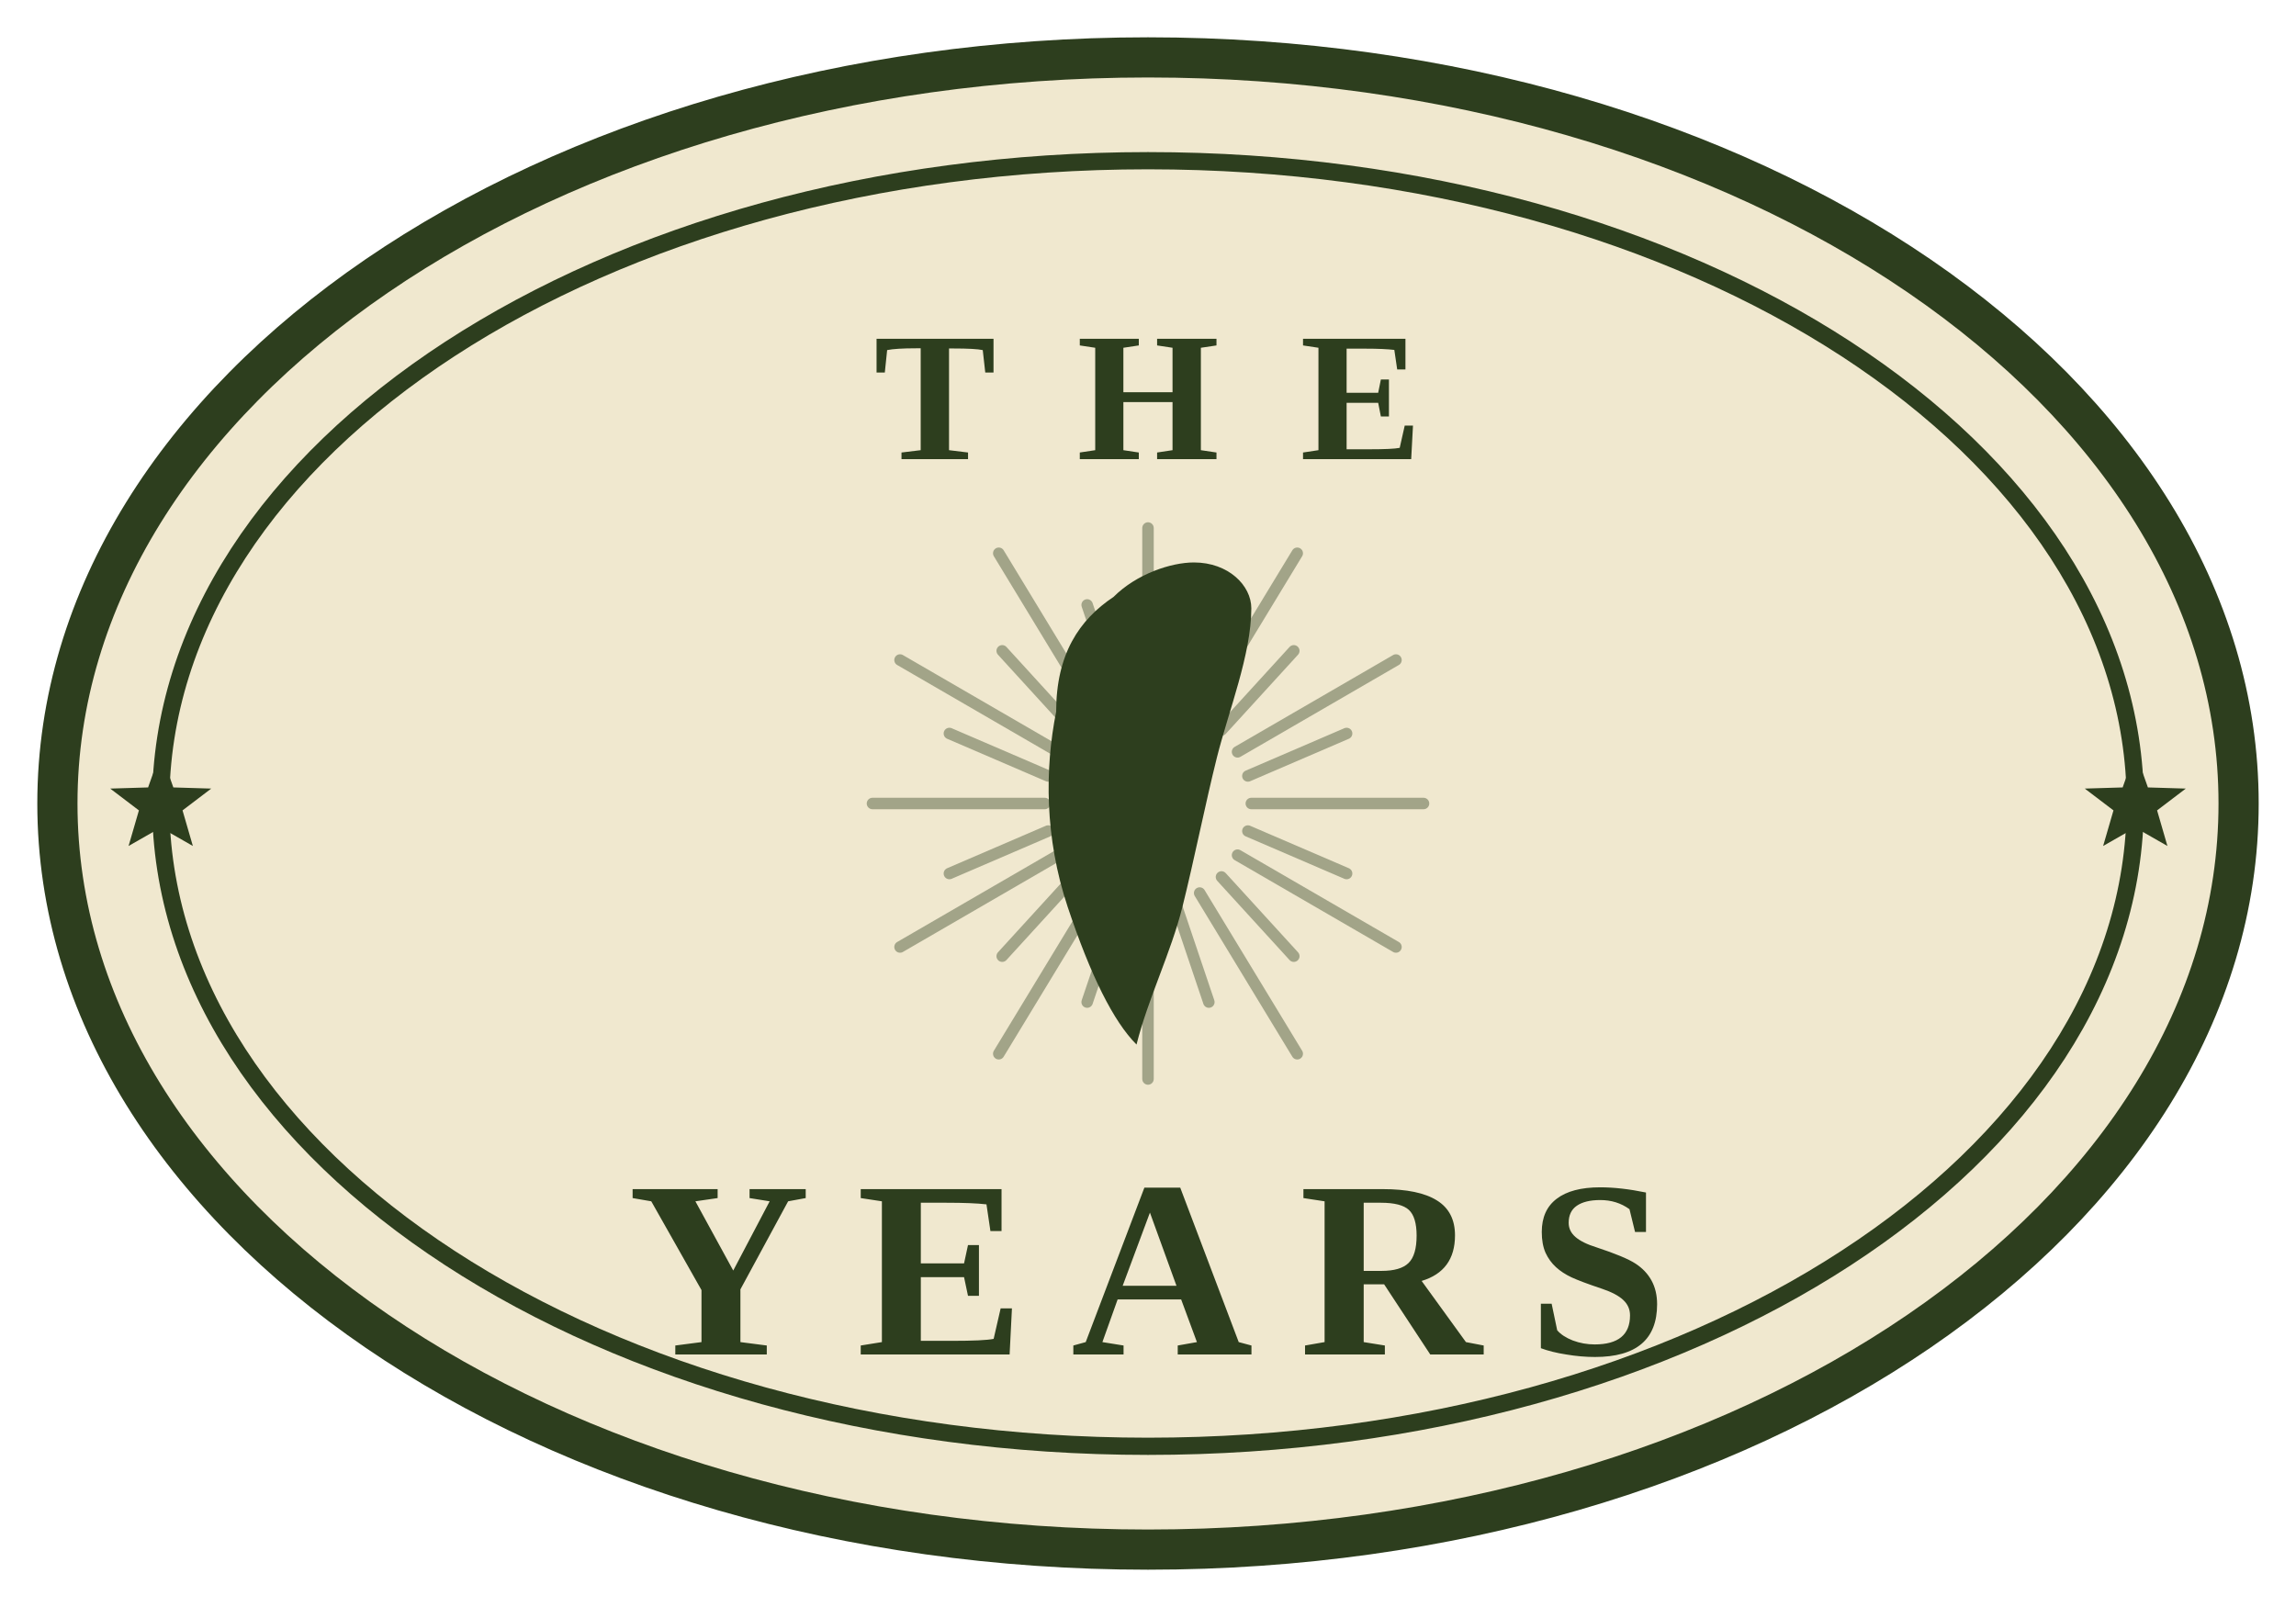
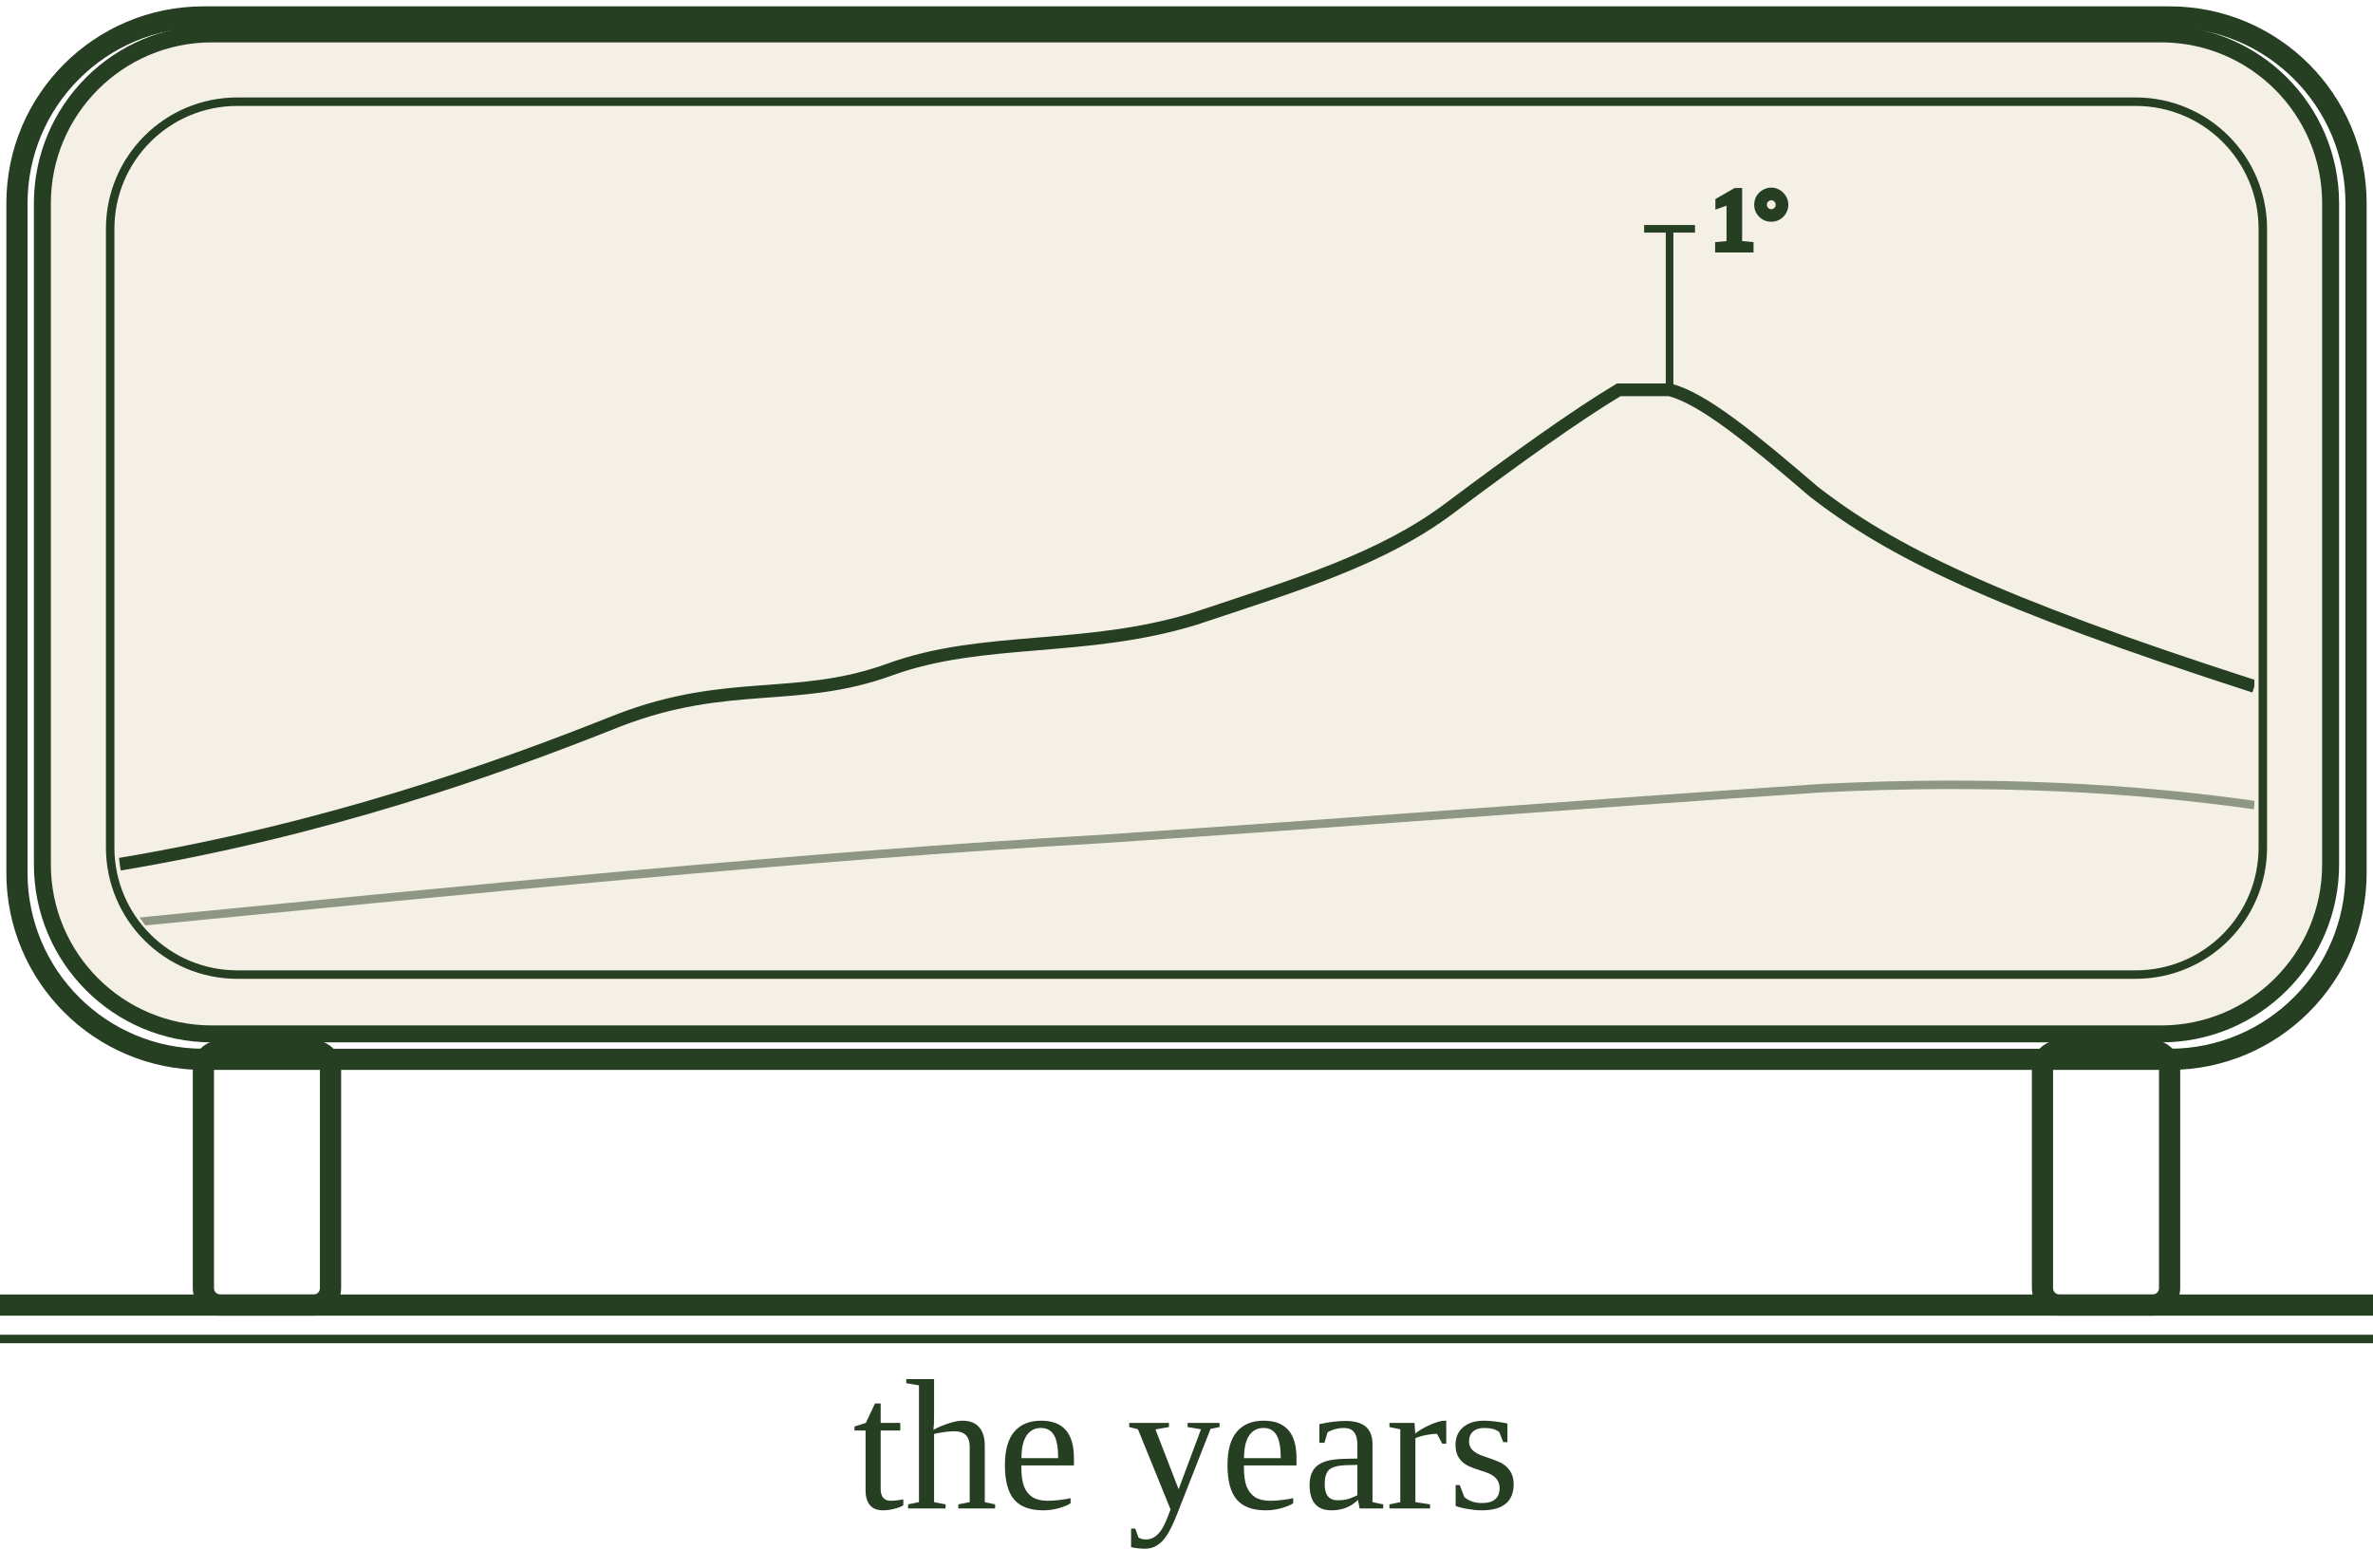
- <svg xmlns="http://www.w3.org/2000/svg" viewBox="0 0 200 140">
-   <ellipse cx="100" cy="70" rx="95" ry="65" fill="#f0e8cf" />
-   <g stroke="#2d3e1e" stroke-width="1" opacity="0.4" stroke-linecap="round">
-     <line x1="109" y1="70" x2="124" y2="70" />
-     <line x1="108.7" y1="72.4" x2="117.3" y2="76.1" />
-     <line x1="107.8" y1="74.5" x2="121.6" y2="82.5" />
-     <line x1="106.4" y1="76.4" x2="112.7" y2="83.3" />
-     <line x1="104.5" y1="77.8" x2="113.0" y2="91.8" />
-     <line x1="102.4" y1="78.7" x2="105.3" y2="87.3" />
-     <line x1="100" y1="79" x2="100" y2="94" />
-     <line x1="97.6" y1="78.7" x2="94.7" y2="87.3" />
-     <line x1="95.5" y1="77.8" x2="87.0" y2="91.8" />
-     <line x1="93.6" y1="76.4" x2="87.3" y2="83.3" />
-     <line x1="92.2" y1="74.5" x2="78.4" y2="82.5" />
-     <line x1="91.3" y1="72.4" x2="82.7" y2="76.1" />
-     <line x1="91" y1="70" x2="76" y2="70" />
-     <line x1="91.3" y1="67.6" x2="82.7" y2="63.9" />
-     <line x1="92.2" y1="65.5" x2="78.4" y2="57.5" />
-     <line x1="93.6" y1="63.6" x2="87.3" y2="56.7" />
-     <line x1="95.5" y1="62.2" x2="87.0" y2="48.2" />
-     <line x1="97.6" y1="61.3" x2="94.7" y2="52.7" />
-     <line x1="100" y1="61" x2="100" y2="46" />
-     <line x1="102.4" y1="61.3" x2="105.3" y2="52.7" />
-     <line x1="104.5" y1="62.2" x2="113.0" y2="48.2" />
-     <line x1="106.4" y1="63.6" x2="112.7" y2="56.7" />
-     <line x1="107.8" y1="65.5" x2="121.6" y2="57.5" />
-     <line x1="108.7" y1="67.6" x2="117.3" y2="63.9" />
+ <svg xmlns="http://www.w3.org/2000/svg" viewBox="0 0 280 185">
+   <defs>
+     <clipPath id="glass">
+       <rect x="14" y="13" width="252" height="102" rx="15" />
+     </clipPath>
+   </defs>
+   <rect x="5" y="4" width="270" height="118" rx="20" fill="#f5f0e6" />
+   <g clip-path="url(#glass)" fill="none" stroke="#263e22">
+     <path d="M14,109 C55,105 95,101 130,99 C160,97 185,95 215,93 C235,92 252,93 266,95" stroke-width="1" opacity="0.5" />
+     <path d="M14,102 C38,98 58,91 73,85 C86,80 94,83 105,79              C116,75 128,77 141,73 C153,69 163,66 171,60              C179,54 186,49 191,46 L197,46              C201,47 207,52 214,58 C223,65 235,71 266,81" stroke-width="1.5" />
+     <line x1="197" y1="46" x2="197" y2="27" stroke-width="0.9" />
+     <line x1="194" y1="27" x2="200" y2="27" stroke-width="0.9" />
+     <text x="202" y="27" font-family="Georgia,'Times New Roman',serif" font-size="10" fill="#263e22" dominant-baseline="middle">1°</text>
  </g>
-   <ellipse cx="100" cy="70" rx="95" ry="65" fill="none" stroke="#2d3e1e" stroke-width="3.5" />
-   <ellipse cx="100" cy="70" rx="86" ry="56" fill="none" stroke="#2d3e1e" stroke-width="1.5" />
-   <path d="M104,49            C107,49 109,51 109,53            C109,57 107,62 106,66            C105,70 104,75 103,79            C102,83 100,87 99,91            C97,89 95,85 93,79            C91,73 91,67 92,62            C92,57 94,54 97,52            C99,50 102,49 104,49Z" fill="#2d3e1e" />
-   <path d="M14,65.5 L15.1,68.6 L18.4,68.7 L15.9,70.6 L16.8,73.7            L14,72.1 L11.2,73.7 L12.1,70.6 L9.6,68.7 L12.9,68.6Z" fill="#2d3e1e" />
-   <path d="M186,65.5 L184.9,68.6 L181.6,68.7 L184.1,70.6 L183.2,73.7            L186,72.1 L188.8,73.7 L187.9,70.6 L190.4,68.7 L187.1,68.6Z" fill="#2d3e1e" />
-   <text x="100" y="40" text-anchor="middle" font-family="Georgia,'Times New Roman',serif" font-size="16" font-weight="bold" fill="#2d3e1e" letter-spacing="7">THE</text>
-   <text x="100" y="118" text-anchor="middle" font-family="Georgia,'Times New Roman',serif" font-size="22" font-weight="bold" fill="#2d3e1e" letter-spacing="4">YEARS</text>
+   <rect x="2" y="2" width="276" height="123" rx="22" fill="none" stroke="#263e22" stroke-width="2.5" />
+   <rect x="5" y="4" width="270" height="118" rx="20" fill="none" stroke="#263e22" stroke-width="2" />
+   <rect x="13" y="12" width="254" height="103" rx="15" fill="none" stroke="#263e22" stroke-width="1" />
+   <rect x="24" y="124" width="15" height="30" rx="2" fill="none" stroke="#263e22" stroke-width="2.5" />
+   <rect x="241" y="124" width="15" height="30" rx="2" fill="none" stroke="#263e22" stroke-width="2.5" />
+   <line x1="0" y1="154" x2="280" y2="154" stroke="#263e22" stroke-width="2.5" />
+   <line x1="0" y1="158" x2="280" y2="158" stroke="#263e22" stroke-width="1" />
+   <text x="140" y="178" text-anchor="middle" font-family="Georgia,'Times New Roman',serif" font-size="22" fill="#263e22">the years</text>
</svg>
